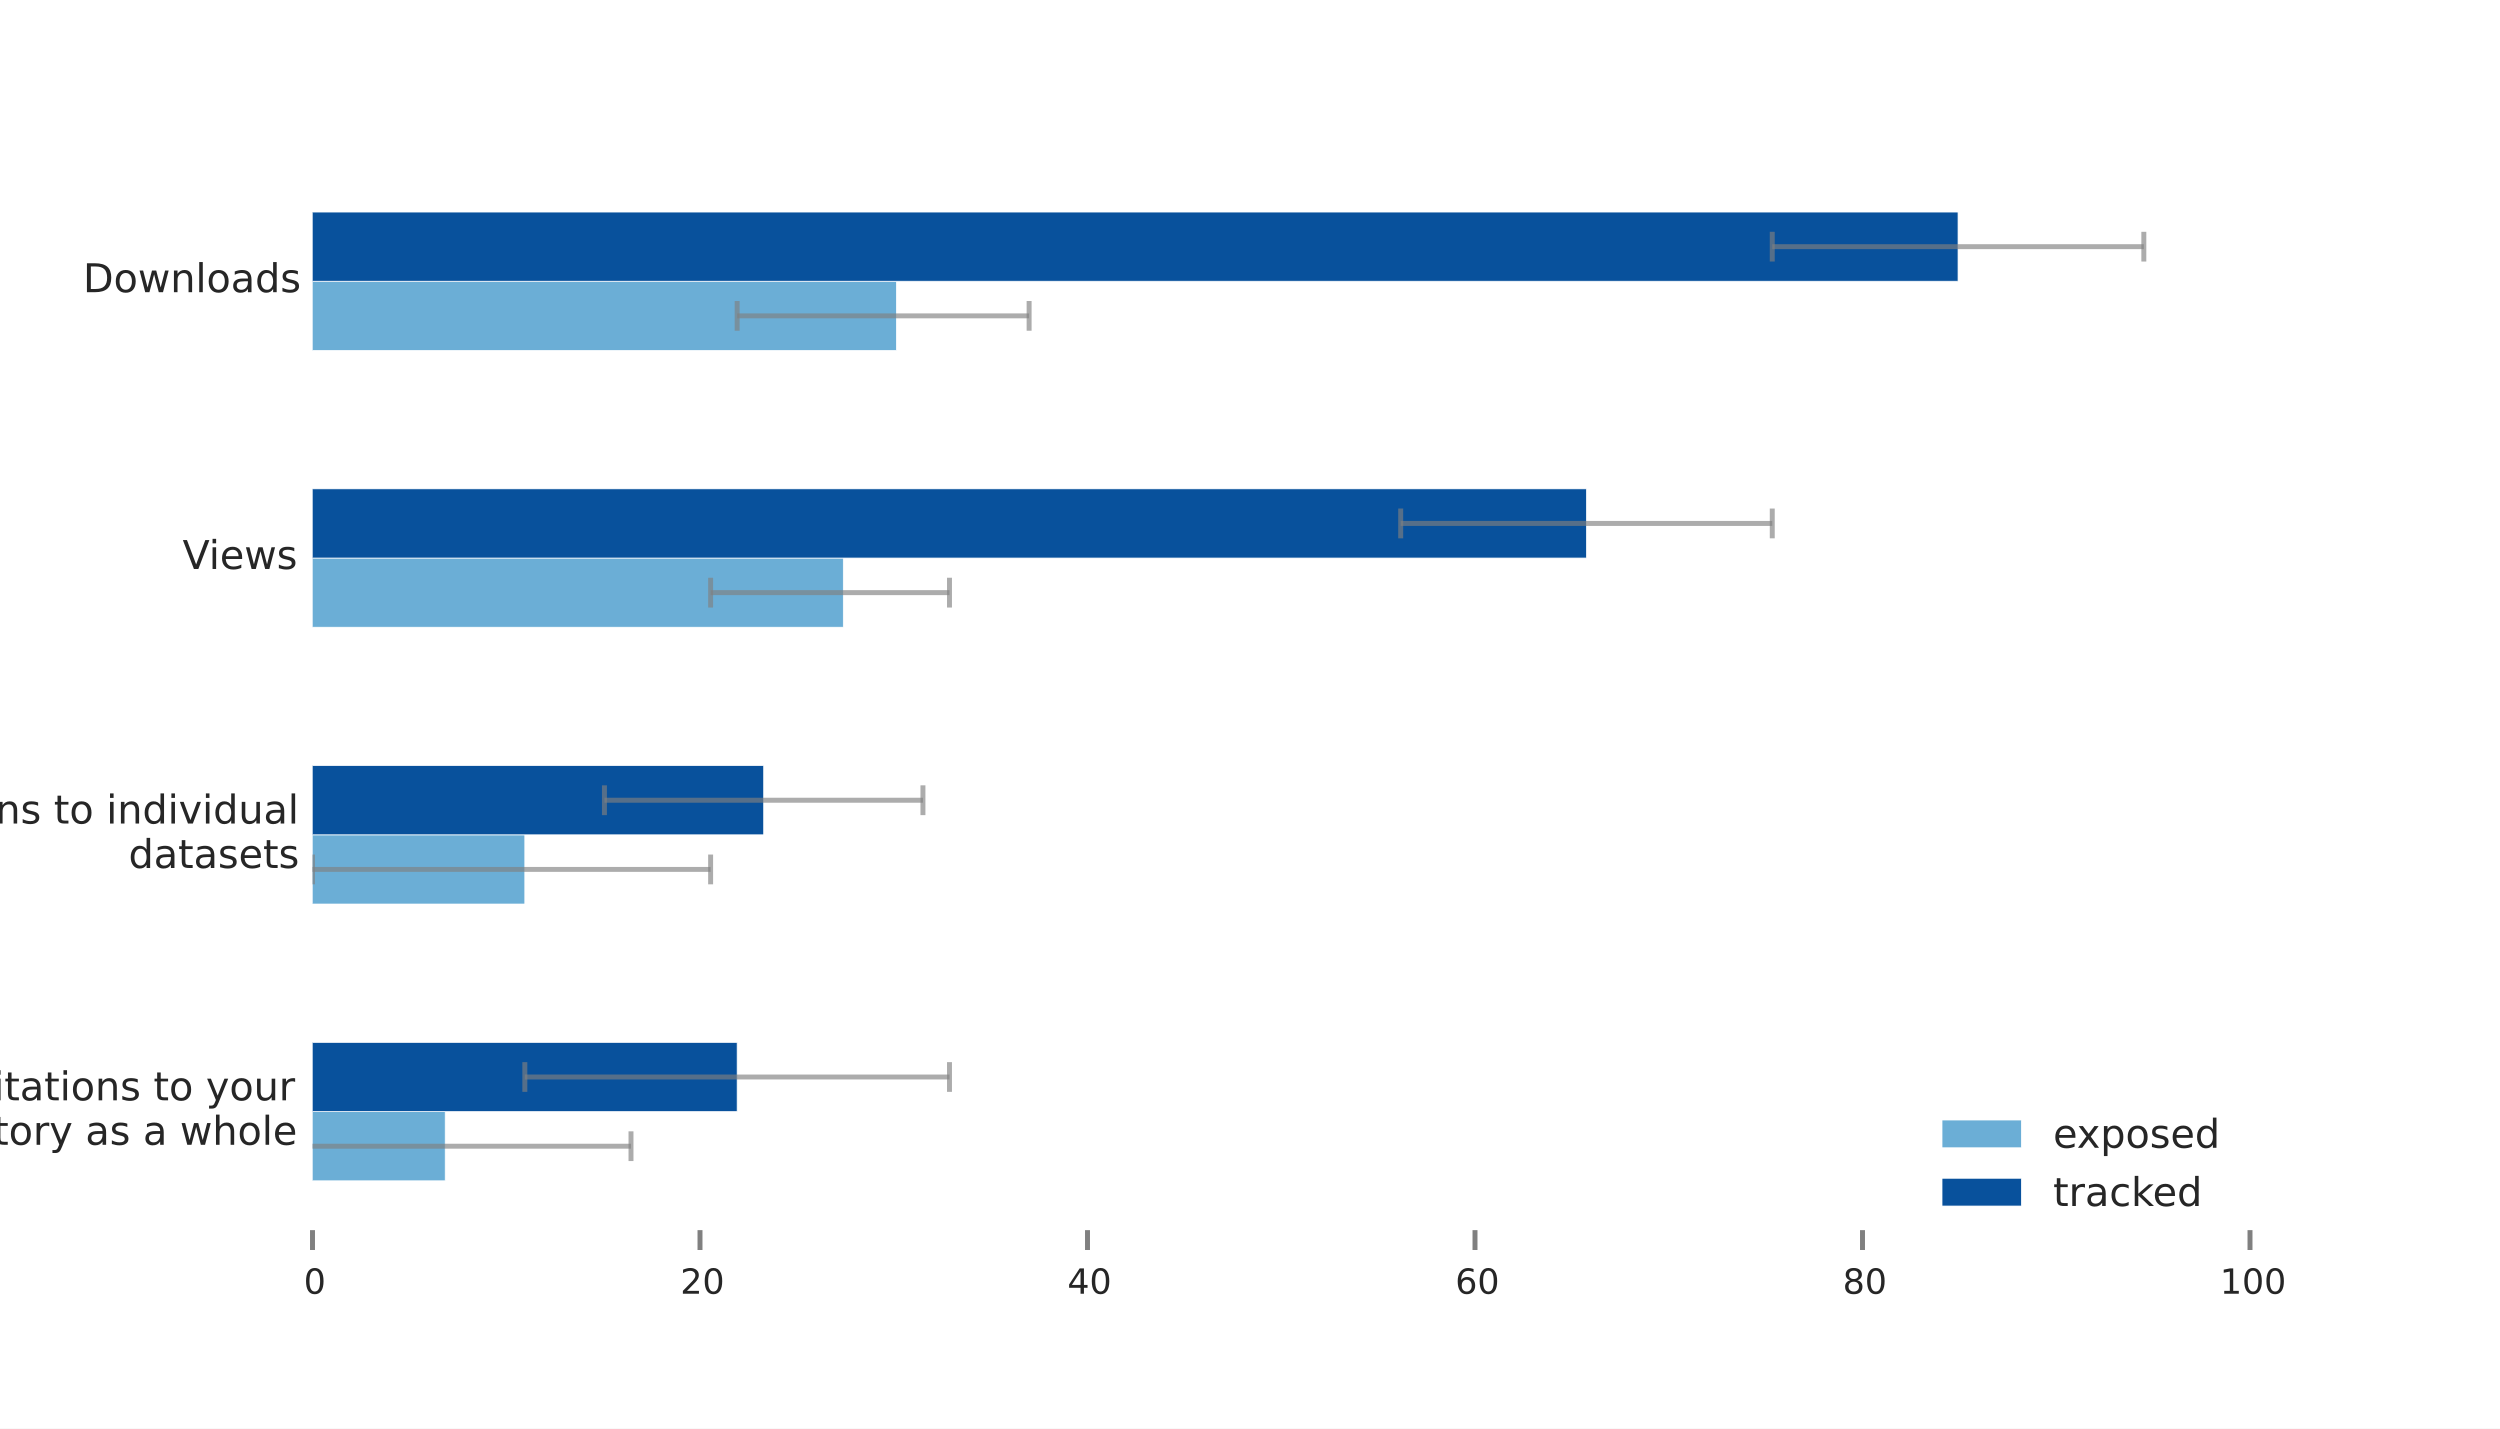
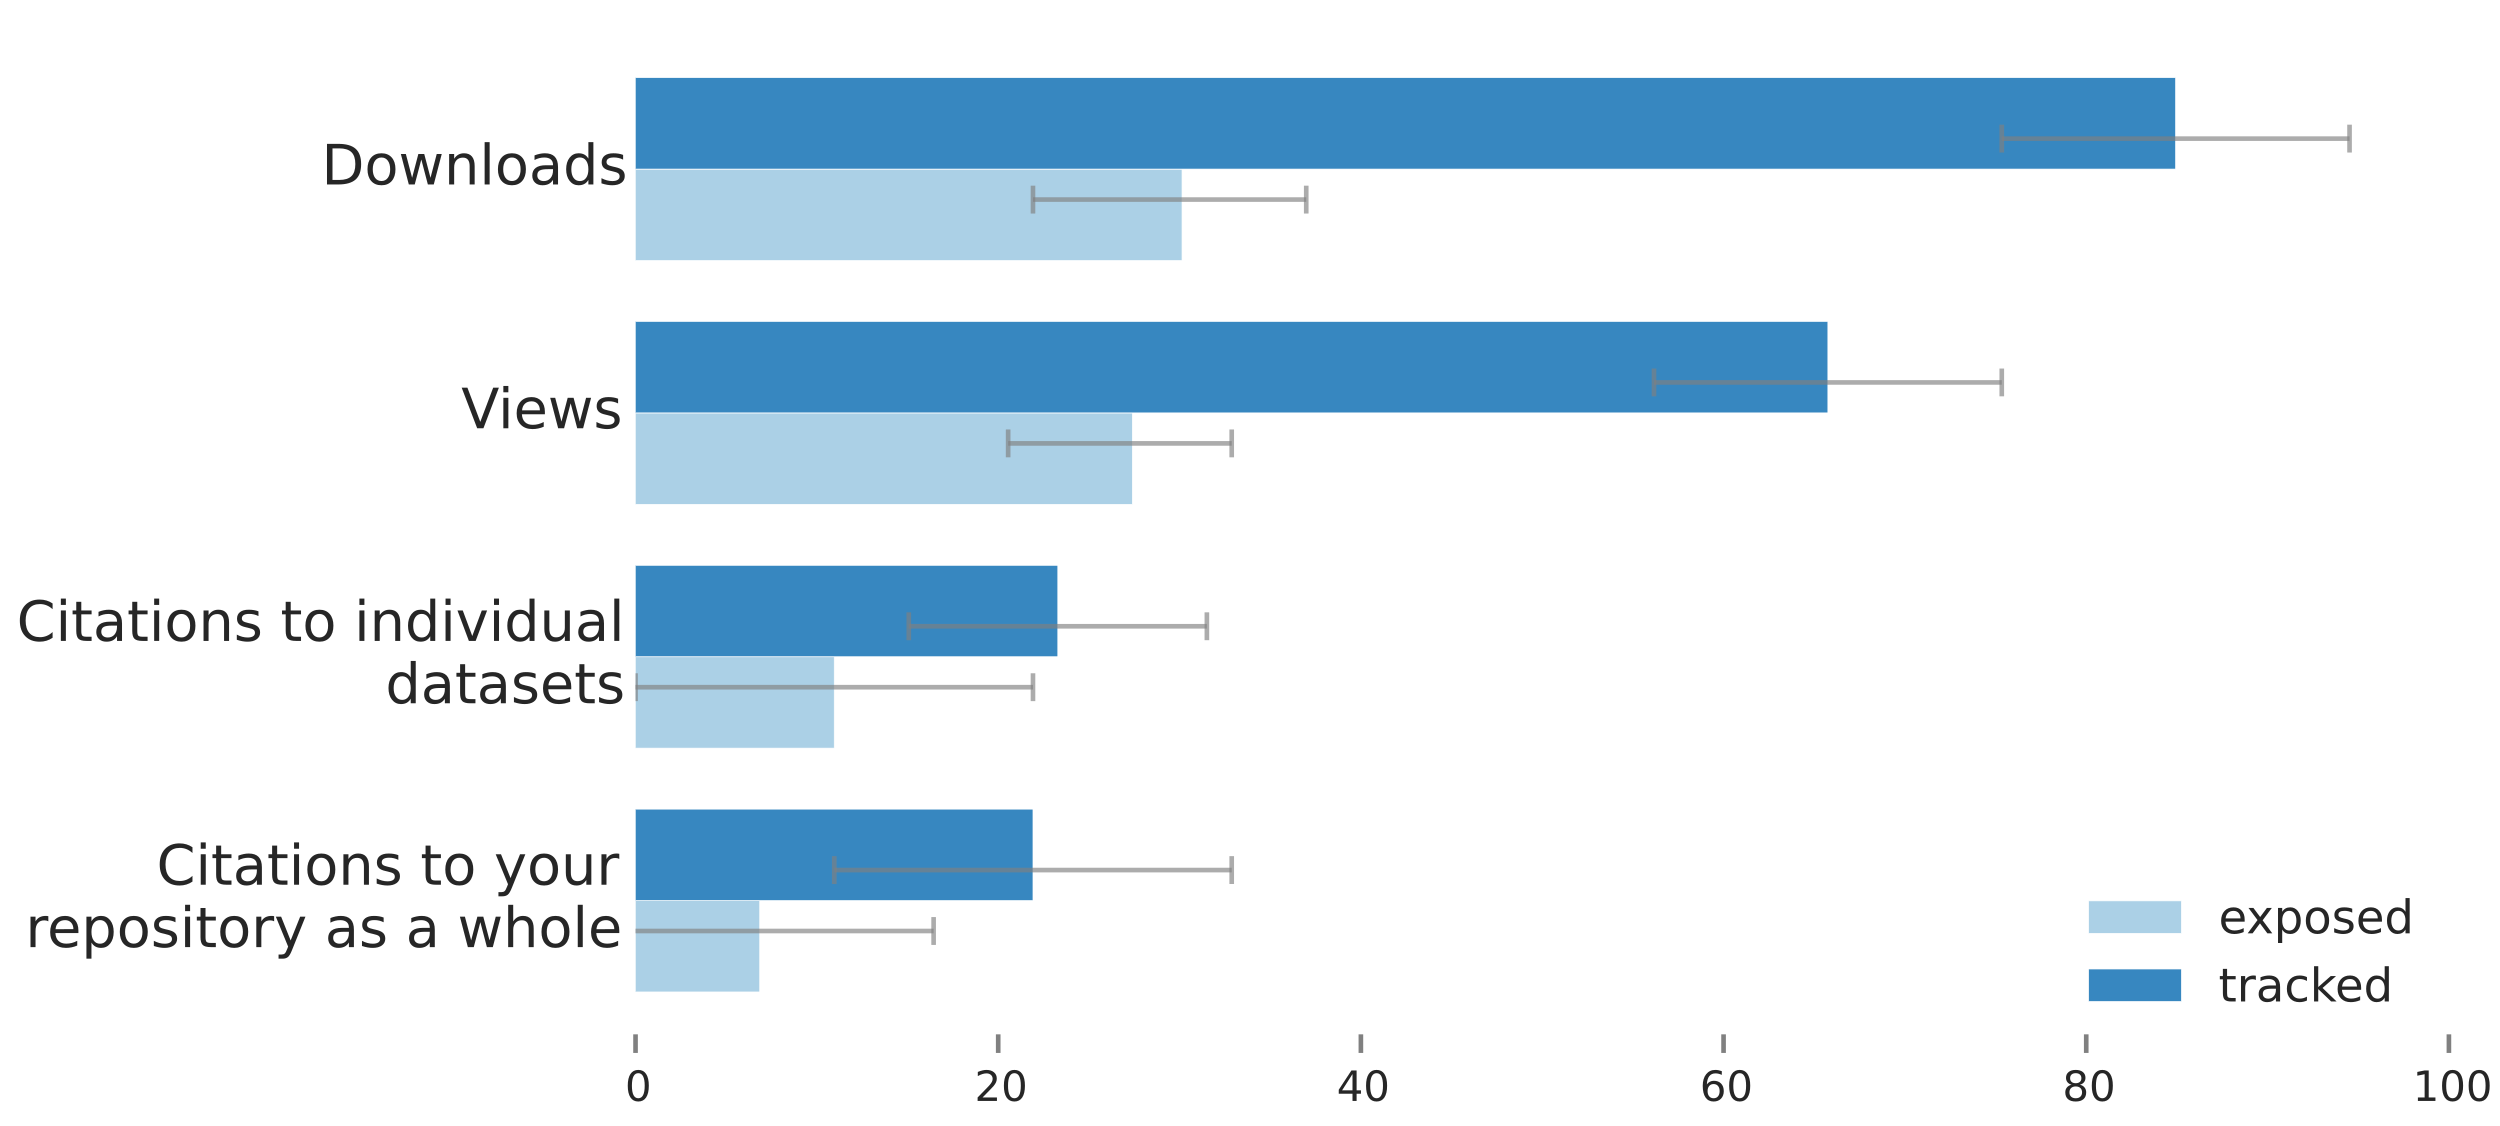
- <svg xmlns="http://www.w3.org/2000/svg" xmlns:xlink="http://www.w3.org/1999/xlink" height="576pt" version="1.1" viewBox="0 0 1008 576" width="1008pt">
+ <svg xmlns="http://www.w3.org/2000/svg" xmlns:xlink="http://www.w3.org/1999/xlink" height="485pt" version="1.1" viewBox="0 0 1077 485" width="1077pt">
  <defs>
    <style type="text/css">
*{stroke-linecap:butt;stroke-linejoin:round;}
  </style>
  </defs>
  <g id="figure_1">
    <g id="patch_1">
-       <path d=" M0 576 L1008 576 L1008 0 L0 0 z " style="fill:#ffffff;" />
+       <path d=" M0 485.221 L1077.78 485.221 L1077.78 0 L0 0 z " style="fill:#ffffff;" />
    </g>
    <g id="axes_1">
      <g id="patch_2">
-         <path d=" M126 504 L907.2 504 L907.2 57.6 L126 57.6 z " style="fill:#ffffff;" />
+         <path d=" M273.79 453.6 L1054.99 453.6 L1054.99 7.2 L273.79 7.2 z " style="fill:#ffffff;" />
      </g>
      <g id="matplotlib.axis_1">
        <g id="xtick_1">
          <g id="line2d_1">
            <defs>
              <path d=" M0 0 L0 -8" id="mc4a20c3d8d" style="stroke:#808080;stroke-width:2;" />
            </defs>
            <g>
-               <use style="fill:#808080;stroke:#808080;stroke-width:2;" x="126.0" xlink:href="#mc4a20c3d8d" y="504.0" />
+               <use style="fill:#808080;stroke:#808080;stroke-width:2;" x="273.79" xlink:href="#mc4a20c3d8d" y="453.6" />
            </g>
          </g>
          <g id="text_1">
            <defs>
              <path d=" M31.781 66.406 Q24.172 66.406 20.328 58.906 Q16.5 51.422 16.5 36.375 Q16.5 21.391 20.328 13.891 Q24.172 6.391 31.781 6.391 Q39.453 6.391 43.281 13.891 Q47.125 21.391 47.125 36.375 Q47.125 51.422 43.281 58.906 Q39.453 66.406 31.781 66.406 M31.781 74.219 Q44.047 74.219 50.516 64.516 Q56.984 54.828 56.984 36.375 Q56.984 17.969 50.516 8.266 Q44.047 -1.422 31.781 -1.422 Q19.531 -1.422 13.062 8.266 Q6.594 17.969 6.594 36.375 Q6.594 54.828 13.062 64.516 Q19.531 74.219 31.781 74.219" id="BitstreamVeraSans-Roman-30" />
            </defs>
-             <g style="fill:#262626;" transform="translate(122.4727 521.6378)scale(0.14 -0.14)">
+             <g style="fill:#262626;" transform="translate(269.2548 474.2772)scale(0.18 -0.18)">
              <use xlink:href="#BitstreamVeraSans-Roman-30" />
            </g>
          </g>
        </g>
        <g id="xtick_2">
          <g id="line2d_2">
            <g>
-               <use style="fill:#808080;stroke:#808080;stroke-width:2;" x="282.24" xlink:href="#mc4a20c3d8d" y="504.0" />
+               <use style="fill:#808080;stroke:#808080;stroke-width:2;" x="430.03" xlink:href="#mc4a20c3d8d" y="453.6" />
            </g>
          </g>
          <g id="text_2">
            <defs>
              <path d=" M19.188 8.297 L53.609 8.297 L53.609 0 L7.328 0 L7.328 8.297 Q12.938 14.109 22.625 23.891 Q32.328 33.688 34.812 36.531 Q39.547 41.844 41.422 45.531 Q43.312 49.219 43.312 52.781 Q43.312 58.594 39.234 62.25 Q35.156 65.922 28.609 65.922 Q23.969 65.922 18.812 64.312 Q13.672 62.703 7.812 59.422 L7.812 69.391 Q13.766 71.781 18.938 73 Q24.125 74.219 28.422 74.219 Q39.75 74.219 46.484 68.547 Q53.219 62.891 53.219 53.422 Q53.219 48.922 51.531 44.891 Q49.859 40.875 45.406 35.406 Q44.188 33.984 37.641 27.219 Q31.109 20.453 19.188 8.297" id="BitstreamVeraSans-Roman-32" />
            </defs>
-             <g style="fill:#262626;" transform="translate(274.3103 521.6378)scale(0.14 -0.14)">
+             <g style="fill:#262626;" transform="translate(419.8347 474.2772)scale(0.18 -0.18)">
              <use xlink:href="#BitstreamVeraSans-Roman-32" />
              <use x="63.623" xlink:href="#BitstreamVeraSans-Roman-30" />
            </g>
          </g>
        </g>
        <g id="xtick_3">
          <g id="line2d_3">
            <g>
-               <use style="fill:#808080;stroke:#808080;stroke-width:2;" x="438.48" xlink:href="#mc4a20c3d8d" y="504.0" />
+               <use style="fill:#808080;stroke:#808080;stroke-width:2;" x="586.27" xlink:href="#mc4a20c3d8d" y="453.6" />
            </g>
          </g>
          <g id="text_3">
            <defs>
              <path d=" M37.797 64.312 L12.891 25.391 L37.797 25.391 z  M35.203 72.906 L47.609 72.906 L47.609 25.391 L58.016 25.391 L58.016 17.188 L47.609 17.188 L47.609 0 L37.797 0 L37.797 17.188 L4.891 17.188 L4.891 26.703 z " id="BitstreamVeraSans-Roman-34" />
            </defs>
-             <g style="fill:#262626;" transform="translate(430.3797 521.6378)scale(0.14 -0.14)">
+             <g style="fill:#262626;" transform="translate(575.8553 474.2772)scale(0.18 -0.18)">
              <use xlink:href="#BitstreamVeraSans-Roman-34" />
              <use x="63.623" xlink:href="#BitstreamVeraSans-Roman-30" />
            </g>
          </g>
        </g>
        <g id="xtick_4">
          <g id="line2d_4">
            <g>
-               <use style="fill:#808080;stroke:#808080;stroke-width:2;" x="594.72" xlink:href="#mc4a20c3d8d" y="504.0" />
+               <use style="fill:#808080;stroke:#808080;stroke-width:2;" x="742.51" xlink:href="#mc4a20c3d8d" y="453.6" />
            </g>
          </g>
          <g id="text_4">
            <defs>
              <path d=" M33.016 40.375 Q26.375 40.375 22.484 35.828 Q18.609 31.297 18.609 23.391 Q18.609 15.531 22.484 10.953 Q26.375 6.391 33.016 6.391 Q39.656 6.391 43.531 10.953 Q47.406 15.531 47.406 23.391 Q47.406 31.297 43.531 35.828 Q39.656 40.375 33.016 40.375 M52.594 71.297 L52.594 62.312 Q48.875 64.062 45.094 64.984 Q41.312 65.922 37.594 65.922 Q27.828 65.922 22.672 59.328 Q17.531 52.734 16.797 39.406 Q19.672 43.656 24.016 45.922 Q28.375 48.188 33.594 48.188 Q44.578 48.188 50.953 41.516 Q57.328 34.859 57.328 23.391 Q57.328 12.156 50.688 5.359 Q44.047 -1.422 33.016 -1.422 Q20.359 -1.422 13.672 8.266 Q6.984 17.969 6.984 36.375 Q6.984 53.656 15.188 63.938 Q23.391 74.219 37.203 74.219 Q40.922 74.219 44.703 73.484 Q48.484 72.75 52.594 71.297" id="BitstreamVeraSans-Roman-36" />
            </defs>
-             <g style="fill:#262626;" transform="translate(586.7663 521.6378)scale(0.14 -0.14)">
+             <g style="fill:#262626;" transform="translate(732.2838 474.2772)scale(0.18 -0.18)">
              <use xlink:href="#BitstreamVeraSans-Roman-36" />
              <use x="63.623" xlink:href="#BitstreamVeraSans-Roman-30" />
            </g>
          </g>
        </g>
        <g id="xtick_5">
          <g id="line2d_5">
            <g>
-               <use style="fill:#808080;stroke:#808080;stroke-width:2;" x="750.96" xlink:href="#mc4a20c3d8d" y="504.0" />
+               <use style="fill:#808080;stroke:#808080;stroke-width:2;" x="898.75" xlink:href="#mc4a20c3d8d" y="453.6" />
            </g>
          </g>
          <g id="text_5">
            <defs>
              <path d=" M31.781 34.625 Q24.75 34.625 20.719 30.859 Q16.703 27.094 16.703 20.516 Q16.703 13.922 20.719 10.156 Q24.75 6.391 31.781 6.391 Q38.812 6.391 42.859 10.172 Q46.922 13.969 46.922 20.516 Q46.922 27.094 42.891 30.859 Q38.875 34.625 31.781 34.625 M21.922 38.812 Q15.578 40.375 12.031 44.719 Q8.5 49.078 8.5 55.328 Q8.5 64.062 14.719 69.141 Q20.953 74.219 31.781 74.219 Q42.672 74.219 48.875 69.141 Q55.078 64.062 55.078 55.328 Q55.078 49.078 51.531 44.719 Q48 40.375 41.703 38.812 Q48.828 37.156 52.797 32.312 Q56.781 27.484 56.781 20.516 Q56.781 9.906 50.312 4.234 Q43.844 -1.422 31.781 -1.422 Q19.734 -1.422 13.25 4.234 Q6.781 9.906 6.781 20.516 Q6.781 27.484 10.781 32.312 Q14.797 37.156 21.922 38.812 M18.312 54.391 Q18.312 48.734 21.844 45.562 Q25.391 42.391 31.781 42.391 Q38.141 42.391 41.719 45.562 Q45.312 48.734 45.312 54.391 Q45.312 60.062 41.719 63.234 Q38.141 66.406 31.781 66.406 Q25.391 66.406 21.844 63.234 Q18.312 60.062 18.312 54.391" id="BitstreamVeraSans-Roman-38" />
            </defs>
-             <g style="fill:#262626;" transform="translate(742.992 521.6378)scale(0.14 -0.14)">
+             <g style="fill:#262626;" transform="translate(888.5055 474.2772)scale(0.18 -0.18)">
              <use xlink:href="#BitstreamVeraSans-Roman-38" />
              <use x="63.623" xlink:href="#BitstreamVeraSans-Roman-30" />
            </g>
          </g>
        </g>
        <g id="xtick_6">
          <g id="line2d_6">
            <g>
-               <use style="fill:#808080;stroke:#808080;stroke-width:2;" x="907.2" xlink:href="#mc4a20c3d8d" y="504.0" />
+               <use style="fill:#808080;stroke:#808080;stroke-width:2;" x="1054.99" xlink:href="#mc4a20c3d8d" y="453.6" />
            </g>
          </g>
          <g id="text_6">
            <defs>
              <path d=" M12.406 8.297 L28.516 8.297 L28.516 63.922 L10.984 60.406 L10.984 69.391 L28.422 72.906 L38.281 72.906 L38.281 8.297 L54.391 8.297 L54.391 0 L12.406 0 z " id="BitstreamVeraSans-Roman-31" />
            </defs>
-             <g style="fill:#262626;" transform="translate(895.0725 521.6378)scale(0.14 -0.14)">
+             <g style="fill:#262626;" transform="translate(1039.398 474.2772)scale(0.18 -0.18)">
              <use xlink:href="#BitstreamVeraSans-Roman-31" />
              <use x="63.623" xlink:href="#BitstreamVeraSans-Roman-30" />
              <use x="127.246" xlink:href="#BitstreamVeraSans-Roman-30" />
            </g>
          </g>
        </g>
      </g>
      <g id="matplotlib.axis_2">
        <g id="ytick_1">
          <g id="line2d_7">
            <defs>
              <path d=" M0 0 L0 0" id="m219da94a98" style="stroke:#262626;" />
            </defs>
            <g>
-               <use style="fill:#262626;stroke:#262626;" x="126.0" xlink:href="#m219da94a98" y="448.2" />
+               <use style="fill:#262626;stroke:#262626;" x="273.79" xlink:href="#m219da94a98" y="387.953" />
            </g>
          </g>
          <g id="text_7">
            <defs>
              <path id="BitstreamVeraSans-Roman-20" />
              <path d=" M54.891 33.016 L54.891 0 L45.906 0 L45.906 32.719 Q45.906 40.484 42.875 44.328 Q39.844 48.188 33.797 48.188 Q26.516 48.188 22.312 43.547 Q18.109 38.922 18.109 30.906 L18.109 0 L9.078 0 L9.078 54.688 L18.109 54.688 L18.109 46.188 Q21.344 51.125 25.703 53.562 Q30.078 56 35.797 56 Q45.219 56 50.047 50.172 Q54.891 44.344 54.891 33.016" id="BitstreamVeraSans-Roman-6e" />
              <path d=" M41.109 46.297 Q39.594 47.172 37.812 47.578 Q36.031 48 33.891 48 Q26.266 48 22.188 43.047 Q18.109 38.094 18.109 28.812 L18.109 0 L9.078 0 L9.078 54.688 L18.109 54.688 L18.109 46.188 Q20.953 51.172 25.484 53.578 Q30.031 56 36.531 56 Q37.453 56 38.578 55.875 Q39.703 55.766 41.062 55.516 z " id="BitstreamVeraSans-Roman-72" />
              <path d=" M30.609 48.391 Q23.391 48.391 19.188 42.75 Q14.984 37.109 14.984 27.297 Q14.984 17.484 19.156 11.844 Q23.344 6.203 30.609 6.203 Q37.797 6.203 41.984 11.859 Q46.188 17.531 46.188 27.297 Q46.188 37.016 41.984 42.703 Q37.797 48.391 30.609 48.391 M30.609 56 Q42.328 56 49.016 48.375 Q55.719 40.766 55.719 27.297 Q55.719 13.875 49.016 6.219 Q42.328 -1.422 30.609 -1.422 Q18.844 -1.422 12.172 6.219 Q5.516 13.875 5.516 27.297 Q5.516 40.766 12.172 48.375 Q18.844 56 30.609 56" id="BitstreamVeraSans-Roman-6f" />
              <path d=" M9.422 54.688 L18.406 54.688 L18.406 0 L9.422 0 z  M9.422 75.984 L18.406 75.984 L18.406 64.594 L9.422 64.594 z " id="BitstreamVeraSans-Roman-69" />
              <path d=" M32.172 -5.078 Q28.375 -14.844 24.75 -17.812 Q21.141 -20.797 15.094 -20.797 L7.906 -20.797 L7.906 -13.281 L13.188 -13.281 Q16.891 -13.281 18.938 -11.516 Q21 -9.766 23.484 -3.219 L25.094 0.875 L2.984 54.688 L12.5 54.688 L29.594 11.922 L46.688 54.688 L56.203 54.688 z " id="BitstreamVeraSans-Roman-79" />
              <path d=" M64.406 67.281 L64.406 56.891 Q59.422 61.531 53.781 63.812 Q48.141 66.109 41.797 66.109 Q29.297 66.109 22.656 58.469 Q16.016 50.828 16.016 36.375 Q16.016 21.969 22.656 14.328 Q29.297 6.688 41.797 6.688 Q48.141 6.688 53.781 8.984 Q59.422 11.281 64.406 15.922 L64.406 5.609 Q59.234 2.094 53.438 0.328 Q47.656 -1.422 41.219 -1.422 Q24.656 -1.422 15.125 8.703 Q5.609 18.844 5.609 36.375 Q5.609 53.953 15.125 64.078 Q24.656 74.219 41.219 74.219 Q47.75 74.219 53.531 72.484 Q59.328 70.75 64.406 67.281" id="BitstreamVeraSans-Roman-43" />
              <path d=" M18.312 70.219 L18.312 54.688 L36.812 54.688 L36.812 47.703 L18.312 47.703 L18.312 18.016 Q18.312 11.328 20.141 9.422 Q21.969 7.516 27.594 7.516 L36.812 7.516 L36.812 0 L27.594 0 Q17.188 0 13.234 3.875 Q9.281 7.766 9.281 18.016 L9.281 47.703 L2.688 47.703 L2.688 54.688 L9.281 54.688 L9.281 70.219 z " id="BitstreamVeraSans-Roman-74" />
              <path d=" M8.5 21.578 L8.5 54.688 L17.484 54.688 L17.484 21.922 Q17.484 14.156 20.5 10.266 Q23.531 6.391 29.594 6.391 Q36.859 6.391 41.078 11.031 Q45.312 15.672 45.312 23.688 L45.312 54.688 L54.297 54.688 L54.297 0 L45.312 0 L45.312 8.406 Q42.047 3.422 37.719 1 Q33.406 -1.422 27.688 -1.422 Q18.266 -1.422 13.375 4.438 Q8.5 10.297 8.5 21.578" id="BitstreamVeraSans-Roman-75" />
              <path d=" M34.281 27.484 Q23.391 27.484 19.188 25 Q14.984 22.516 14.984 16.5 Q14.984 11.719 18.141 8.906 Q21.297 6.109 26.703 6.109 Q34.188 6.109 38.703 11.406 Q43.219 16.703 43.219 25.484 L43.219 27.484 z  M52.203 31.203 L52.203 0 L43.219 0 L43.219 8.297 Q40.141 3.328 35.547 0.953 Q30.953 -1.422 24.312 -1.422 Q15.922 -1.422 10.953 3.297 Q6 8.016 6 15.922 Q6 25.141 12.172 29.828 Q18.359 34.516 30.609 34.516 L43.219 34.516 L43.219 35.406 Q43.219 41.609 39.141 45 Q35.062 48.391 27.688 48.391 Q23 48.391 18.547 47.266 Q14.109 46.141 10.016 43.891 L10.016 52.203 Q14.938 54.109 19.578 55.047 Q24.219 56 28.609 56 Q40.484 56 46.344 49.844 Q52.203 43.703 52.203 31.203" id="BitstreamVeraSans-Roman-61" />
              <path d=" M44.281 53.078 L44.281 44.578 Q40.484 46.531 36.375 47.5 Q32.281 48.484 27.875 48.484 Q21.188 48.484 17.844 46.438 Q14.5 44.391 14.5 40.281 Q14.5 37.156 16.891 35.375 Q19.281 33.594 26.516 31.984 L29.594 31.297 Q39.156 29.25 43.188 25.516 Q47.219 21.781 47.219 15.094 Q47.219 7.469 41.188 3.016 Q35.156 -1.422 24.609 -1.422 Q20.219 -1.422 15.453 -0.562 Q10.688 0.297 5.422 2 L5.422 11.281 Q10.406 8.688 15.234 7.391 Q20.062 6.109 24.812 6.109 Q31.156 6.109 34.562 8.281 Q37.984 10.453 37.984 14.406 Q37.984 18.062 35.516 20.016 Q33.062 21.969 24.703 23.781 L21.578 24.516 Q13.234 26.266 9.516 29.906 Q5.812 33.547 5.812 39.891 Q5.812 47.609 11.281 51.797 Q16.75 56 26.812 56 Q31.781 56 36.172 55.266 Q40.578 54.547 44.281 53.078" id="BitstreamVeraSans-Roman-73" />
            </defs>
-             <g style="fill:#262626;" transform="translate(-13.8875 443.6567)scale(0.16 -0.16)">
+             <g style="fill:#262626;" transform="translate(67.45875 381.1381)scale(0.24 -0.24)">
              <use xlink:href="#BitstreamVeraSans-Roman-43" />
              <use x="69.824" xlink:href="#BitstreamVeraSans-Roman-69" />
              <use x="97.607" xlink:href="#BitstreamVeraSans-Roman-74" />
              <use x="136.816" xlink:href="#BitstreamVeraSans-Roman-61" />
              <use x="198.096" xlink:href="#BitstreamVeraSans-Roman-74" />
              <use x="237.305" xlink:href="#BitstreamVeraSans-Roman-69" />
              <use x="265.088" xlink:href="#BitstreamVeraSans-Roman-6f" />
              <use x="326.27" xlink:href="#BitstreamVeraSans-Roman-6e" />
              <use x="389.648" xlink:href="#BitstreamVeraSans-Roman-73" />
              <use x="441.748" xlink:href="#BitstreamVeraSans-Roman-20" />
              <use x="473.535" xlink:href="#BitstreamVeraSans-Roman-74" />
              <use x="512.744" xlink:href="#BitstreamVeraSans-Roman-6f" />
              <use x="573.926" xlink:href="#BitstreamVeraSans-Roman-20" />
              <use x="605.713" xlink:href="#BitstreamVeraSans-Roman-79" />
              <use x="664.893" xlink:href="#BitstreamVeraSans-Roman-6f" />
              <use x="726.074" xlink:href="#BitstreamVeraSans-Roman-75" />
              <use x="789.453" xlink:href="#BitstreamVeraSans-Roman-72" />
            </g>
            <defs>
              <path d=" M56.203 29.594 L56.203 25.203 L14.891 25.203 Q15.484 15.922 20.484 11.062 Q25.484 6.203 34.422 6.203 Q39.594 6.203 44.453 7.469 Q49.312 8.734 54.109 11.281 L54.109 2.781 Q49.266 0.734 44.188 -0.344 Q39.109 -1.422 33.891 -1.422 Q20.797 -1.422 13.156 6.188 Q5.516 13.812 5.516 26.812 Q5.516 40.234 12.766 48.109 Q20.016 56 32.328 56 Q43.359 56 49.781 48.891 Q56.203 41.797 56.203 29.594 M47.219 32.234 Q47.125 39.594 43.094 43.984 Q39.062 48.391 32.422 48.391 Q24.906 48.391 20.391 44.141 Q15.875 39.891 15.188 32.172 z " id="BitstreamVeraSans-Roman-65" />
              <path d=" M4.203 54.688 L13.188 54.688 L24.422 12.016 L35.594 54.688 L46.188 54.688 L57.422 12.016 L68.609 54.688 L77.594 54.688 L63.281 0 L52.688 0 L40.922 44.828 L29.109 0 L18.5 0 z " id="BitstreamVeraSans-Roman-77" />
              <path d=" M54.891 33.016 L54.891 0 L45.906 0 L45.906 32.719 Q45.906 40.484 42.875 44.328 Q39.844 48.188 33.797 48.188 Q26.516 48.188 22.312 43.547 Q18.109 38.922 18.109 30.906 L18.109 0 L9.078 0 L9.078 75.984 L18.109 75.984 L18.109 46.188 Q21.344 51.125 25.703 53.562 Q30.078 56 35.797 56 Q45.219 56 50.047 50.172 Q54.891 44.344 54.891 33.016" id="BitstreamVeraSans-Roman-68" />
              <path d=" M18.109 8.203 L18.109 -20.797 L9.078 -20.797 L9.078 54.688 L18.109 54.688 L18.109 46.391 Q20.953 51.266 25.266 53.625 Q29.594 56 35.594 56 Q45.562 56 51.781 48.094 Q58.016 40.188 58.016 27.297 Q58.016 14.406 51.781 6.484 Q45.562 -1.422 35.594 -1.422 Q29.594 -1.422 25.266 0.953 Q20.953 3.328 18.109 8.203 M48.688 27.297 Q48.688 37.203 44.609 42.844 Q40.531 48.484 33.406 48.484 Q26.266 48.484 22.188 42.844 Q18.109 37.203 18.109 27.297 Q18.109 17.391 22.188 11.75 Q26.266 6.109 33.406 6.109 Q40.531 6.109 44.609 11.75 Q48.688 17.391 48.688 27.297" id="BitstreamVeraSans-Roman-70" />
              <path d=" M9.422 75.984 L18.406 75.984 L18.406 0 L9.422 0 z " id="BitstreamVeraSans-Roman-6c" />
            </defs>
-             <g style="fill:#262626;" transform="translate(-51.5525 461.5732)scale(0.16 -0.16)">
+             <g style="fill:#262626;" transform="translate(10.96125 408.0128)scale(0.24 -0.24)">
              <use xlink:href="#BitstreamVeraSans-Roman-72" />
              <use x="38.863" xlink:href="#BitstreamVeraSans-Roman-65" />
              <use x="100.387" xlink:href="#BitstreamVeraSans-Roman-70" />
              <use x="163.863" xlink:href="#BitstreamVeraSans-Roman-6f" />
              <use x="225.045" xlink:href="#BitstreamVeraSans-Roman-73" />
              <use x="277.145" xlink:href="#BitstreamVeraSans-Roman-69" />
              <use x="304.928" xlink:href="#BitstreamVeraSans-Roman-74" />
              <use x="344.137" xlink:href="#BitstreamVeraSans-Roman-6f" />
              <use x="405.318" xlink:href="#BitstreamVeraSans-Roman-72" />
              <use x="446.432" xlink:href="#BitstreamVeraSans-Roman-79" />
              <use x="505.611" xlink:href="#BitstreamVeraSans-Roman-20" />
              <use x="537.398" xlink:href="#BitstreamVeraSans-Roman-61" />
              <use x="598.678" xlink:href="#BitstreamVeraSans-Roman-73" />
              <use x="650.777" xlink:href="#BitstreamVeraSans-Roman-20" />
              <use x="682.564" xlink:href="#BitstreamVeraSans-Roman-61" />
              <use x="743.844" xlink:href="#BitstreamVeraSans-Roman-20" />
              <use x="775.631" xlink:href="#BitstreamVeraSans-Roman-77" />
              <use x="857.418" xlink:href="#BitstreamVeraSans-Roman-68" />
              <use x="920.797" xlink:href="#BitstreamVeraSans-Roman-6f" />
              <use x="981.979" xlink:href="#BitstreamVeraSans-Roman-6c" />
              <use x="1009.762" xlink:href="#BitstreamVeraSans-Roman-65" />
            </g>
          </g>
        </g>
        <g id="ytick_2">
          <g id="line2d_8">
            <g>
-               <use style="fill:#262626;stroke:#262626;" x="126.0" xlink:href="#m219da94a98" y="336.6" />
+               <use style="fill:#262626;stroke:#262626;" x="273.79" xlink:href="#m219da94a98" y="282.918" />
            </g>
          </g>
          <g id="text_8">
            <defs>
              <path d=" M2.984 54.688 L12.5 54.688 L29.594 8.797 L46.688 54.688 L56.203 54.688 L35.688 0 L23.484 0 z " id="BitstreamVeraSans-Roman-76" />
              <path d=" M45.406 46.391 L45.406 75.984 L54.391 75.984 L54.391 0 L45.406 0 L45.406 8.203 Q42.578 3.328 38.25 0.953 Q33.938 -1.422 27.875 -1.422 Q17.969 -1.422 11.734 6.484 Q5.516 14.406 5.516 27.297 Q5.516 40.188 11.734 48.094 Q17.969 56 27.875 56 Q33.938 56 38.25 53.625 Q42.578 51.266 45.406 46.391 M14.797 27.297 Q14.797 17.391 18.875 11.75 Q22.953 6.109 30.078 6.109 Q37.203 6.109 41.297 11.75 Q45.406 17.391 45.406 27.297 Q45.406 37.203 41.297 42.844 Q37.203 48.484 30.078 48.484 Q22.953 48.484 18.875 42.844 Q14.797 37.203 14.797 27.297" id="BitstreamVeraSans-Roman-64" />
            </defs>
-             <g style="fill:#262626;" transform="translate(-54.06 332.0568)scale(0.16 -0.16)">
+             <g style="fill:#262626;" transform="translate(7.2 276.1028)scale(0.24 -0.24)">
              <use xlink:href="#BitstreamVeraSans-Roman-43" />
              <use x="69.824" xlink:href="#BitstreamVeraSans-Roman-69" />
              <use x="97.607" xlink:href="#BitstreamVeraSans-Roman-74" />
              <use x="136.816" xlink:href="#BitstreamVeraSans-Roman-61" />
              <use x="198.096" xlink:href="#BitstreamVeraSans-Roman-74" />
              <use x="237.305" xlink:href="#BitstreamVeraSans-Roman-69" />
              <use x="265.088" xlink:href="#BitstreamVeraSans-Roman-6f" />
              <use x="326.27" xlink:href="#BitstreamVeraSans-Roman-6e" />
              <use x="389.648" xlink:href="#BitstreamVeraSans-Roman-73" />
              <use x="441.748" xlink:href="#BitstreamVeraSans-Roman-20" />
              <use x="473.535" xlink:href="#BitstreamVeraSans-Roman-74" />
              <use x="512.744" xlink:href="#BitstreamVeraSans-Roman-6f" />
              <use x="573.926" xlink:href="#BitstreamVeraSans-Roman-20" />
              <use x="605.713" xlink:href="#BitstreamVeraSans-Roman-69" />
              <use x="633.496" xlink:href="#BitstreamVeraSans-Roman-6e" />
              <use x="696.875" xlink:href="#BitstreamVeraSans-Roman-64" />
              <use x="760.352" xlink:href="#BitstreamVeraSans-Roman-69" />
              <use x="788.135" xlink:href="#BitstreamVeraSans-Roman-76" />
              <use x="847.314" xlink:href="#BitstreamVeraSans-Roman-69" />
              <use x="875.098" xlink:href="#BitstreamVeraSans-Roman-64" />
              <use x="938.574" xlink:href="#BitstreamVeraSans-Roman-75" />
              <use x="1001.953" xlink:href="#BitstreamVeraSans-Roman-61" />
              <use x="1063.232" xlink:href="#BitstreamVeraSans-Roman-6c" />
            </g>
-             <g style="fill:#262626;" transform="translate(51.835 349.9733)scale(0.16 -0.16)">
+             <g style="fill:#262626;" transform="translate(166.0425 302.9775)scale(0.24 -0.24)">
              <use xlink:href="#BitstreamVeraSans-Roman-64" />
              <use x="63.477" xlink:href="#BitstreamVeraSans-Roman-61" />
              <use x="124.756" xlink:href="#BitstreamVeraSans-Roman-74" />
              <use x="163.965" xlink:href="#BitstreamVeraSans-Roman-61" />
              <use x="225.244" xlink:href="#BitstreamVeraSans-Roman-73" />
              <use x="277.344" xlink:href="#BitstreamVeraSans-Roman-65" />
              <use x="338.867" xlink:href="#BitstreamVeraSans-Roman-74" />
              <use x="378.076" xlink:href="#BitstreamVeraSans-Roman-73" />
            </g>
          </g>
        </g>
        <g id="ytick_3">
          <g id="line2d_9">
            <g>
-               <use style="fill:#262626;stroke:#262626;" x="126.0" xlink:href="#m219da94a98" y="225.0" />
+               <use style="fill:#262626;stroke:#262626;" x="273.79" xlink:href="#m219da94a98" y="177.882" />
            </g>
          </g>
          <g id="text_9">
            <defs>
              <path d=" M28.609 0 L0.781 72.906 L11.078 72.906 L34.188 11.531 L57.328 72.906 L67.578 72.906 L39.797 0 z " id="BitstreamVeraSans-Roman-56" />
            </defs>
-             <g style="fill:#262626;" transform="translate(73.61 229.415)scale(0.16 -0.16)">
+             <g style="fill:#262626;" transform="translate(198.705 184.5049)scale(0.24 -0.24)">
              <use xlink:href="#BitstreamVeraSans-Roman-56" />
              <use x="66.158" xlink:href="#BitstreamVeraSans-Roman-69" />
              <use x="93.941" xlink:href="#BitstreamVeraSans-Roman-65" />
              <use x="155.465" xlink:href="#BitstreamVeraSans-Roman-77" />
              <use x="237.252" xlink:href="#BitstreamVeraSans-Roman-73" />
            </g>
          </g>
        </g>
        <g id="ytick_4">
          <g id="line2d_10">
            <g>
-               <use style="fill:#262626;stroke:#262626;" x="126.0" xlink:href="#m219da94a98" y="113.4" />
+               <use style="fill:#262626;stroke:#262626;" x="273.79" xlink:href="#m219da94a98" y="72.847" />
            </g>
          </g>
          <g id="text_10">
            <defs>
              <path d=" M19.672 64.797 L19.672 8.109 L31.594 8.109 Q46.688 8.109 53.688 14.938 Q60.688 21.781 60.688 36.531 Q60.688 51.172 53.688 57.984 Q46.688 64.797 31.594 64.797 z  M9.812 72.906 L30.078 72.906 Q51.266 72.906 61.172 64.094 Q71.094 55.281 71.094 36.531 Q71.094 17.672 61.125 8.828 Q51.172 0 30.078 0 L9.812 0 z " id="BitstreamVeraSans-Roman-44" />
            </defs>
-             <g style="fill:#262626;" transform="translate(33.4825 117.815)scale(0.16 -0.16)">
+             <g style="fill:#262626;" transform="translate(138.5137 79.46956)scale(0.24 -0.24)">
              <use xlink:href="#BitstreamVeraSans-Roman-44" />
              <use x="77.002" xlink:href="#BitstreamVeraSans-Roman-6f" />
              <use x="138.184" xlink:href="#BitstreamVeraSans-Roman-77" />
              <use x="219.971" xlink:href="#BitstreamVeraSans-Roman-6e" />
              <use x="283.35" xlink:href="#BitstreamVeraSans-Roman-6c" />
              <use x="311.133" xlink:href="#BitstreamVeraSans-Roman-6f" />
              <use x="372.314" xlink:href="#BitstreamVeraSans-Roman-61" />
              <use x="433.594" xlink:href="#BitstreamVeraSans-Roman-64" />
              <use x="497.07" xlink:href="#BitstreamVeraSans-Roman-73" />
            </g>
          </g>
        </g>
      </g>
      <g id="patch_3">
-         <path clip-path="url(#p708c181e55)" d=" M126 476.1 L179.507 476.1 L179.507 448.2 L126 448.2 z " style="fill:#6baed6;stroke:#ffffff;stroke-linejoin:miter;stroke-width:0.3;" />
+         <path clip-path="url(#p6620105d81)" d=" M273.79 427.341 L327.297 427.341 L327.297 387.953 L273.79 387.953 z " style="fill:#abd0e6;stroke:#ffffff;stroke-linejoin:miter;stroke-width:0.3;" />
      </g>
      <g id="patch_4">
-         <path clip-path="url(#p708c181e55)" d=" M126 364.5 L211.611 364.5 L211.611 336.6 L126 336.6 z " style="fill:#6baed6;stroke:#ffffff;stroke-linejoin:miter;stroke-width:0.3;" />
+         <path clip-path="url(#p6620105d81)" d=" M273.79 322.306 L359.401 322.306 L359.401 282.918 L273.79 282.918 z " style="fill:#abd0e6;stroke:#ffffff;stroke-linejoin:miter;stroke-width:0.3;" />
      </g>
      <g id="patch_5">
-         <path clip-path="url(#p708c181e55)" d=" M126 252.9 L340.027 252.9 L340.027 225 L126 225 z " style="fill:#6baed6;stroke:#ffffff;stroke-linejoin:miter;stroke-width:0.3;" />
+         <path clip-path="url(#p6620105d81)" d=" M273.79 217.271 L487.817 217.271 L487.817 177.882 L273.79 177.882 z " style="fill:#abd0e6;stroke:#ffffff;stroke-linejoin:miter;stroke-width:0.3;" />
      </g>
      <g id="patch_6">
-         <path clip-path="url(#p708c181e55)" d=" M126 141.3 L361.43 141.3 L361.43 113.4 L126 113.4 z " style="fill:#6baed6;stroke:#ffffff;stroke-linejoin:miter;stroke-width:0.3;" />
+         <path clip-path="url(#p6620105d81)" d=" M273.79 112.235 L509.22 112.235 L509.22 72.847 L273.79 72.847 z " style="fill:#abd0e6;stroke:#ffffff;stroke-linejoin:miter;stroke-width:0.3;" />
      </g>
      <g id="patch_7">
-         <path clip-path="url(#p708c181e55)" d=" M126 448.2 L297.222 448.2 L297.222 420.3 L126 420.3 z " style="fill:#08519c;stroke:#ffffff;stroke-linejoin:miter;stroke-width:0.3;" />
+         <path clip-path="url(#p6620105d81)" d=" M273.79 387.953 L445.012 387.953 L445.012 348.565 L273.79 348.565 z " style="fill:#3787c0;stroke:#ffffff;stroke-linejoin:miter;stroke-width:0.3;" />
      </g>
      <g id="patch_8">
-         <path clip-path="url(#p708c181e55)" d=" M126 336.6 L307.923 336.6 L307.923 308.7 L126 308.7 z " style="fill:#08519c;stroke:#ffffff;stroke-linejoin:miter;stroke-width:0.3;" />
+         <path clip-path="url(#p6620105d81)" d=" M273.79 282.918 L455.713 282.918 L455.713 243.529 L273.79 243.529 z " style="fill:#3787c0;stroke:#ffffff;stroke-linejoin:miter;stroke-width:0.3;" />
      </g>
      <g id="patch_9">
-         <path clip-path="url(#p708c181e55)" d=" M126 225 L639.666 225 L639.666 197.1 L126 197.1 z " style="fill:#08519c;stroke:#ffffff;stroke-linejoin:miter;stroke-width:0.3;" />
+         <path clip-path="url(#p6620105d81)" d=" M273.79 177.882 L787.456 177.882 L787.456 138.494 L273.79 138.494 z " style="fill:#3787c0;stroke:#ffffff;stroke-linejoin:miter;stroke-width:0.3;" />
      </g>
      <g id="patch_10">
-         <path clip-path="url(#p708c181e55)" d=" M126 113.4 L789.485 113.4 L789.485 85.5 L126 85.5 z " style="fill:#08519c;stroke:#ffffff;stroke-linejoin:miter;stroke-width:0.3;" />
+         <path clip-path="url(#p6620105d81)" d=" M273.79 72.847 L937.275 72.847 L937.275 33.459 L273.79 33.459 z " style="fill:#3787c0;stroke:#ffffff;stroke-linejoin:miter;stroke-width:0.3;" />
      </g>
      <g id="LineCollection_1">
        <defs>
-           <path d=" M714.575 -476.55 L864.395 -476.55" id="C0_0_5dd32cd99f" />
-           <path d=" M564.756 -364.95 L714.575 -364.95" id="C0_1_3e78804313" />
-           <path d=" M243.715 -253.35 L372.132 -253.35" id="C0_2_4fd747e746" />
-           <path d=" M211.611 -141.75 L382.833 -141.75" id="C0_3_6fbd112712" />
+           <path d=" M862.365 -425.503 L1012.18 -425.503" id="C0_0_c9b813cc0b" />
+           <path d=" M712.546 -320.468 L862.365 -320.468" id="C0_1_c7489e0051" />
+           <path d=" M391.505 -215.432 L519.922 -215.432" id="C0_2_d3d681465c" />
+           <path d=" M359.401 -110.397 L530.623 -110.397" id="C0_3_380a4d9fae" />
        </defs>
-         <g clip-path="url(#p708c181e55)">
-           <use style="fill:none;stroke:#808080;stroke-opacity:0.65;stroke-width:2.0;" x="0.0" xlink:href="#C0_0_5dd32cd99f" y="576.0" />
-         </g>
-         <g clip-path="url(#p708c181e55)">
-           <use style="fill:none;stroke:#808080;stroke-opacity:0.65;stroke-width:2.0;" x="0.0" xlink:href="#C0_1_3e78804313" y="576.0" />
-         </g>
-         <g clip-path="url(#p708c181e55)">
-           <use style="fill:none;stroke:#808080;stroke-opacity:0.65;stroke-width:2.0;" x="0.0" xlink:href="#C0_2_4fd747e746" y="576.0" />
-         </g>
-         <g clip-path="url(#p708c181e55)">
-           <use style="fill:none;stroke:#808080;stroke-opacity:0.65;stroke-width:2.0;" x="0.0" xlink:href="#C0_3_6fbd112712" y="576.0" />
+         <g clip-path="url(#p6620105d81)">
+           <use style="fill:none;stroke:#808080;stroke-opacity:0.65;stroke-width:2.0;" x="0.0" xlink:href="#C0_0_c9b813cc0b" y="485.221" />
+         </g>
+         <g clip-path="url(#p6620105d81)">
+           <use style="fill:none;stroke:#808080;stroke-opacity:0.65;stroke-width:2.0;" x="0.0" xlink:href="#C0_1_c7489e0051" y="485.221" />
+         </g>
+         <g clip-path="url(#p6620105d81)">
+           <use style="fill:none;stroke:#808080;stroke-opacity:0.65;stroke-width:2.0;" x="0.0" xlink:href="#C0_2_d3d681465c" y="485.221" />
+         </g>
+         <g clip-path="url(#p6620105d81)">
+           <use style="fill:none;stroke:#808080;stroke-opacity:0.65;stroke-width:2.0;" x="0.0" xlink:href="#C0_3_380a4d9fae" y="485.221" />
        </g>
      </g>
      <g id="LineCollection_2">
        <defs>
-           <path d=" M297.222 -448.65 L414.937 -448.65" id="C1_0_663891cd9d" />
-           <path d=" M286.521 -337.05 L382.833 -337.05" id="C1_1_fdce624b83" />
-           <path d=" M126 -225.45 L286.521 -225.45" id="C1_2_59b68d14c1" />
-           <path d=" M93.896 -113.85 L254.416 -113.85" id="C1_3_59c3d8728f" />
+           <path d=" M445.012 -399.244 L562.727 -399.244" id="C1_0_e3857a9155" />
+           <path d=" M434.311 -294.209 L530.623 -294.209" id="C1_1_4308391f3b" />
+           <path d=" M273.79 -189.174 L445.012 -189.174" id="C1_2_08fc9a5d4f" />
+           <path d=" M241.686 -84.138 L402.206 -84.138" id="C1_3_27bf4b99e5" />
        </defs>
-         <g clip-path="url(#p708c181e55)">
-           <use style="fill:none;stroke:#808080;stroke-opacity:0.65;stroke-width:2.0;" x="0.0" xlink:href="#C1_0_663891cd9d" y="576.0" />
-         </g>
-         <g clip-path="url(#p708c181e55)">
-           <use style="fill:none;stroke:#808080;stroke-opacity:0.65;stroke-width:2.0;" x="0.0" xlink:href="#C1_1_fdce624b83" y="576.0" />
-         </g>
-         <g clip-path="url(#p708c181e55)">
-           <use style="fill:none;stroke:#808080;stroke-opacity:0.65;stroke-width:2.0;" x="0.0" xlink:href="#C1_2_59b68d14c1" y="576.0" />
-         </g>
-         <g clip-path="url(#p708c181e55)">
-           <use style="fill:none;stroke:#808080;stroke-opacity:0.65;stroke-width:2.0;" x="0.0" xlink:href="#C1_3_59c3d8728f" y="576.0" />
+         <g clip-path="url(#p6620105d81)">
+           <use style="fill:none;stroke:#808080;stroke-opacity:0.65;stroke-width:2.0;" x="0.0" xlink:href="#C1_0_e3857a9155" y="485.221" />
+         </g>
+         <g clip-path="url(#p6620105d81)">
+           <use style="fill:none;stroke:#808080;stroke-opacity:0.65;stroke-width:2.0;" x="0.0" xlink:href="#C1_1_4308391f3b" y="485.221" />
+         </g>
+         <g clip-path="url(#p6620105d81)">
+           <use style="fill:none;stroke:#808080;stroke-opacity:0.65;stroke-width:2.0;" x="0.0" xlink:href="#C1_2_08fc9a5d4f" y="485.221" />
+         </g>
+         <g clip-path="url(#p6620105d81)">
+           <use style="fill:none;stroke:#808080;stroke-opacity:0.65;stroke-width:2.0;" x="0.0" xlink:href="#C1_3_27bf4b99e5" y="485.221" />
        </g>
      </g>
      <g id="line2d_11">
        <defs>
          <path d=" M0 6 L0 -6" id="mf94859aa82" style="stroke:#808080;stroke-width:2;" />
        </defs>
-         <g clip-path="url(#p708c181e55)">
-           <use style="fill:#808080;opacity:0.65;stroke:#808080;stroke-width:2;" x="714.575" xlink:href="#mf94859aa82" y="99.45" />
-           <use style="fill:#808080;opacity:0.65;stroke:#808080;stroke-width:2;" x="564.756" xlink:href="#mf94859aa82" y="211.05" />
-           <use style="fill:#808080;opacity:0.65;stroke:#808080;stroke-width:2;" x="243.715" xlink:href="#mf94859aa82" y="322.65" />
-           <use style="fill:#808080;opacity:0.65;stroke:#808080;stroke-width:2;" x="211.611" xlink:href="#mf94859aa82" y="434.25" />
+         <g clip-path="url(#p6620105d81)">
+           <use style="fill:#808080;opacity:0.65;stroke:#808080;stroke-width:2;" x="862.365" xlink:href="#mf94859aa82" y="59.718" />
+           <use style="fill:#808080;opacity:0.65;stroke:#808080;stroke-width:2;" x="712.546" xlink:href="#mf94859aa82" y="164.753" />
+           <use style="fill:#808080;opacity:0.65;stroke:#808080;stroke-width:2;" x="391.505" xlink:href="#mf94859aa82" y="269.788" />
+           <use style="fill:#808080;opacity:0.65;stroke:#808080;stroke-width:2;" x="359.401" xlink:href="#mf94859aa82" y="374.824" />
        </g>
      </g>
      <g id="line2d_12">
-         <g clip-path="url(#p708c181e55)">
-           <use style="fill:#808080;opacity:0.65;stroke:#808080;stroke-width:2;" x="864.395" xlink:href="#mf94859aa82" y="99.45" />
-           <use style="fill:#808080;opacity:0.65;stroke:#808080;stroke-width:2;" x="714.575" xlink:href="#mf94859aa82" y="211.05" />
-           <use style="fill:#808080;opacity:0.65;stroke:#808080;stroke-width:2;" x="372.132" xlink:href="#mf94859aa82" y="322.65" />
-           <use style="fill:#808080;opacity:0.65;stroke:#808080;stroke-width:2;" x="382.833" xlink:href="#mf94859aa82" y="434.25" />
+         <g clip-path="url(#p6620105d81)">
+           <use style="fill:#808080;opacity:0.65;stroke:#808080;stroke-width:2;" x="1012.185" xlink:href="#mf94859aa82" y="59.718" />
+           <use style="fill:#808080;opacity:0.65;stroke:#808080;stroke-width:2;" x="862.365" xlink:href="#mf94859aa82" y="164.753" />
+           <use style="fill:#808080;opacity:0.65;stroke:#808080;stroke-width:2;" x="519.922" xlink:href="#mf94859aa82" y="269.788" />
+           <use style="fill:#808080;opacity:0.65;stroke:#808080;stroke-width:2;" x="530.623" xlink:href="#mf94859aa82" y="374.824" />
        </g>
      </g>
      <g id="line2d_13">
-         <g clip-path="url(#p708c181e55)">
-           <use style="fill:#808080;opacity:0.65;stroke:#808080;stroke-width:2;" x="297.222" xlink:href="#mf94859aa82" y="127.35" />
-           <use style="fill:#808080;opacity:0.65;stroke:#808080;stroke-width:2;" x="286.521" xlink:href="#mf94859aa82" y="238.95" />
-           <use style="fill:#808080;opacity:0.65;stroke:#808080;stroke-width:2;" x="126.0" xlink:href="#mf94859aa82" y="350.55" />
-           <use style="fill:#808080;opacity:0.65;stroke:#808080;stroke-width:2;" x="93.896" xlink:href="#mf94859aa82" y="462.15" />
+         <g clip-path="url(#p6620105d81)">
+           <use style="fill:#808080;opacity:0.65;stroke:#808080;stroke-width:2;" x="445.012" xlink:href="#mf94859aa82" y="85.976" />
+           <use style="fill:#808080;opacity:0.65;stroke:#808080;stroke-width:2;" x="434.311" xlink:href="#mf94859aa82" y="191.012" />
+           <use style="fill:#808080;opacity:0.65;stroke:#808080;stroke-width:2;" x="273.79" xlink:href="#mf94859aa82" y="296.047" />
+           <use style="fill:#808080;opacity:0.65;stroke:#808080;stroke-width:2;" x="241.686" xlink:href="#mf94859aa82" y="401.082" />
        </g>
      </g>
      <g id="line2d_14">
-         <g clip-path="url(#p708c181e55)">
-           <use style="fill:#808080;opacity:0.65;stroke:#808080;stroke-width:2;" x="414.937" xlink:href="#mf94859aa82" y="127.35" />
-           <use style="fill:#808080;opacity:0.65;stroke:#808080;stroke-width:2;" x="382.833" xlink:href="#mf94859aa82" y="238.95" />
-           <use style="fill:#808080;opacity:0.65;stroke:#808080;stroke-width:2;" x="286.521" xlink:href="#mf94859aa82" y="350.55" />
-           <use style="fill:#808080;opacity:0.65;stroke:#808080;stroke-width:2;" x="254.416" xlink:href="#mf94859aa82" y="462.15" />
+         <g clip-path="url(#p6620105d81)">
+           <use style="fill:#808080;opacity:0.65;stroke:#808080;stroke-width:2;" x="562.727" xlink:href="#mf94859aa82" y="85.976" />
+           <use style="fill:#808080;opacity:0.65;stroke:#808080;stroke-width:2;" x="530.623" xlink:href="#mf94859aa82" y="191.012" />
+           <use style="fill:#808080;opacity:0.65;stroke:#808080;stroke-width:2;" x="445.012" xlink:href="#mf94859aa82" y="296.047" />
+           <use style="fill:#808080;opacity:0.65;stroke:#808080;stroke-width:2;" x="402.206" xlink:href="#mf94859aa82" y="401.082" />
        </g>
      </g>
      <g id="patch_11">
-         <path d=" M126 504 L907.2 504" style="fill:none;" />
+         <path d=" M273.79 453.6 L1054.99 453.6" style="fill:none;" />
      </g>
      <g id="legend_1">
        <g id="patch_12">
-           <path d=" M783.018 462.788 L815.018 462.788 L815.018 451.588 L783.018 451.588 z " style="fill:#6baed6;stroke:#ffffff;stroke-linejoin:miter;stroke-width:0.3;" />
+           <path d=" M899.762 402.084 L939.762 402.084 L939.762 388.084 L899.762 388.084 z " style="fill:#abd0e6;stroke:#ffffff;stroke-linejoin:miter;stroke-width:0.3;" />
        </g>
        <g id="text_11">
          <defs>
            <path d=" M54.891 54.688 L35.109 28.078 L55.906 0 L45.312 0 L29.391 21.484 L13.484 0 L2.875 0 L24.125 28.609 L4.688 54.688 L15.281 54.688 L29.781 35.203 L44.281 54.688 z " id="BitstreamVeraSans-Roman-78" />
          </defs>
-           <g style="fill:#262626;" transform="translate(827.8175 462.7875)scale(0.16 -0.16)">
+           <g style="fill:#262626;" transform="translate(955.7619 402.0844)scale(0.2 -0.2)">
            <use xlink:href="#BitstreamVeraSans-Roman-65" />
            <use x="59.773" xlink:href="#BitstreamVeraSans-Roman-78" />
            <use x="118.953" xlink:href="#BitstreamVeraSans-Roman-70" />
            <use x="182.43" xlink:href="#BitstreamVeraSans-Roman-6f" />
            <use x="243.611" xlink:href="#BitstreamVeraSans-Roman-73" />
            <use x="295.711" xlink:href="#BitstreamVeraSans-Roman-65" />
            <use x="357.234" xlink:href="#BitstreamVeraSans-Roman-64" />
          </g>
        </g>
        <g id="patch_13">
-           <path d=" M783.018 486.272 L815.018 486.272 L815.018 475.072 L783.018 475.072 z " style="fill:#08519c;stroke:#ffffff;stroke-linejoin:miter;stroke-width:0.3;" />
+           <path d=" M899.762 431.441 L939.762 431.441 L939.762 417.441 L899.762 417.441 z " style="fill:#3787c0;stroke:#ffffff;stroke-linejoin:miter;stroke-width:0.3;" />
        </g>
        <g id="text_12">
          <defs>
            <path d=" M48.781 52.594 L48.781 44.188 Q44.969 46.297 41.141 47.344 Q37.312 48.391 33.406 48.391 Q24.656 48.391 19.812 42.844 Q14.984 37.312 14.984 27.297 Q14.984 17.281 19.812 11.734 Q24.656 6.203 33.406 6.203 Q37.312 6.203 41.141 7.25 Q44.969 8.297 48.781 10.406 L48.781 2.094 Q45.016 0.344 40.984 -0.531 Q36.969 -1.422 32.422 -1.422 Q20.062 -1.422 12.781 6.344 Q5.516 14.109 5.516 27.297 Q5.516 40.672 12.859 48.328 Q20.219 56 33.016 56 Q37.156 56 41.109 55.141 Q45.062 54.297 48.781 52.594" id="BitstreamVeraSans-Roman-63" />
            <path d=" M9.078 75.984 L18.109 75.984 L18.109 31.109 L44.922 54.688 L56.391 54.688 L27.391 29.109 L57.625 0 L45.906 0 L18.109 26.703 L18.109 0 L9.078 0 z " id="BitstreamVeraSans-Roman-6b" />
          </defs>
-           <g style="fill:#262626;" transform="translate(827.8175 486.2725)scale(0.16 -0.16)">
+           <g style="fill:#262626;" transform="translate(955.7619 431.4406)scale(0.2 -0.2)">
            <use xlink:href="#BitstreamVeraSans-Roman-74" />
            <use x="39.209" xlink:href="#BitstreamVeraSans-Roman-72" />
            <use x="80.322" xlink:href="#BitstreamVeraSans-Roman-61" />
            <use x="141.602" xlink:href="#BitstreamVeraSans-Roman-63" />
            <use x="196.582" xlink:href="#BitstreamVeraSans-Roman-6b" />
            <use x="250.867" xlink:href="#BitstreamVeraSans-Roman-65" />
            <use x="312.391" xlink:href="#BitstreamVeraSans-Roman-64" />
          </g>
        </g>
      </g>
    </g>
  </g>
  <defs>
-     <clipPath id="p708c181e55">
-       <rect height="446.4" width="781.2" x="126.0" y="57.6" />
+     <clipPath id="p6620105d81">
+       <rect height="446.4" width="781.2" x="273.79" y="7.2" />
    </clipPath>
  </defs>
</svg>
